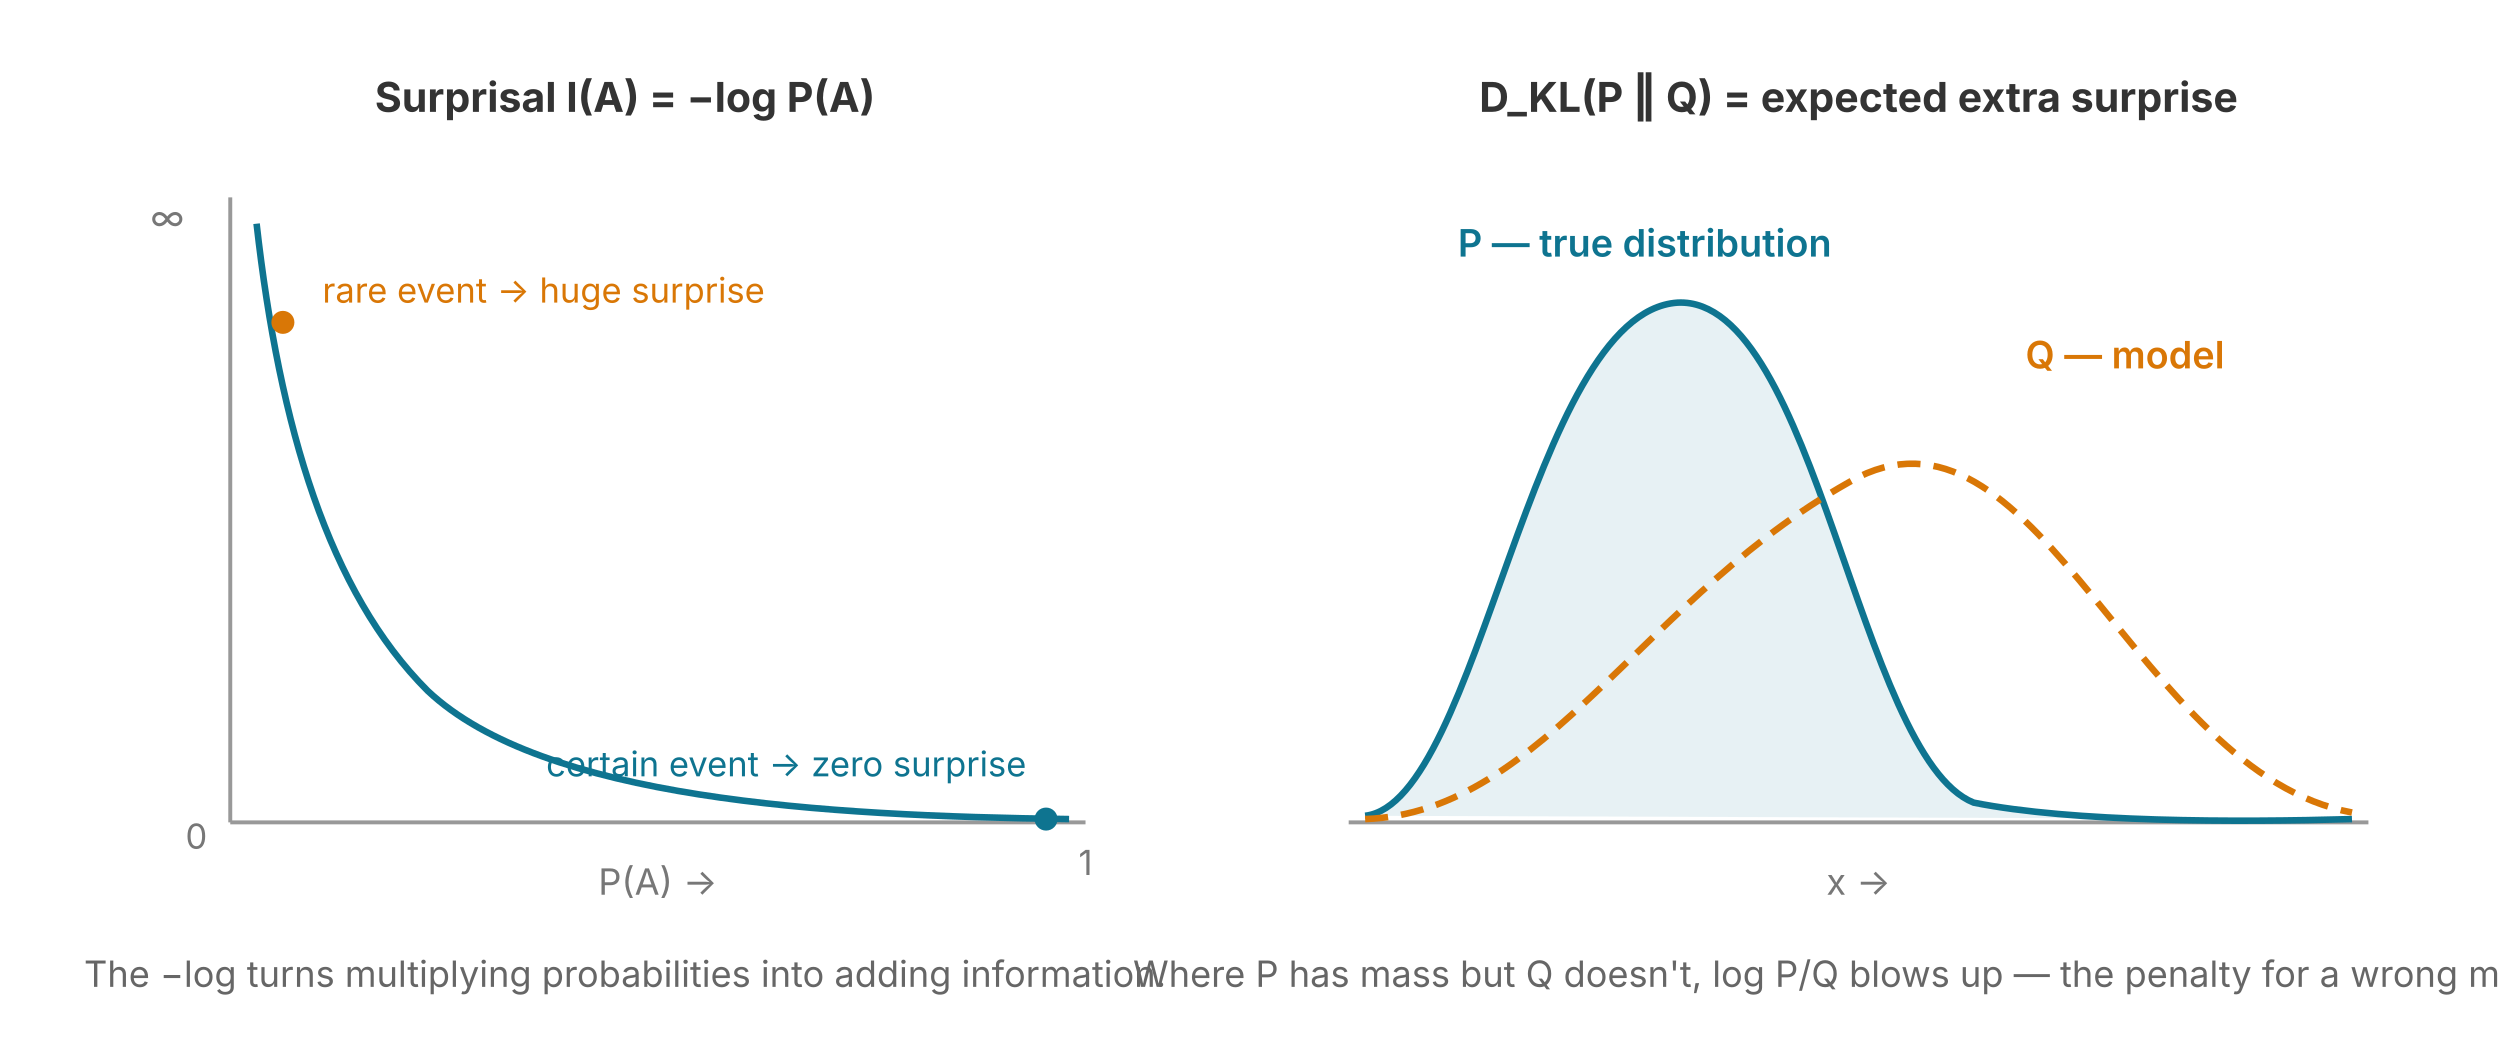
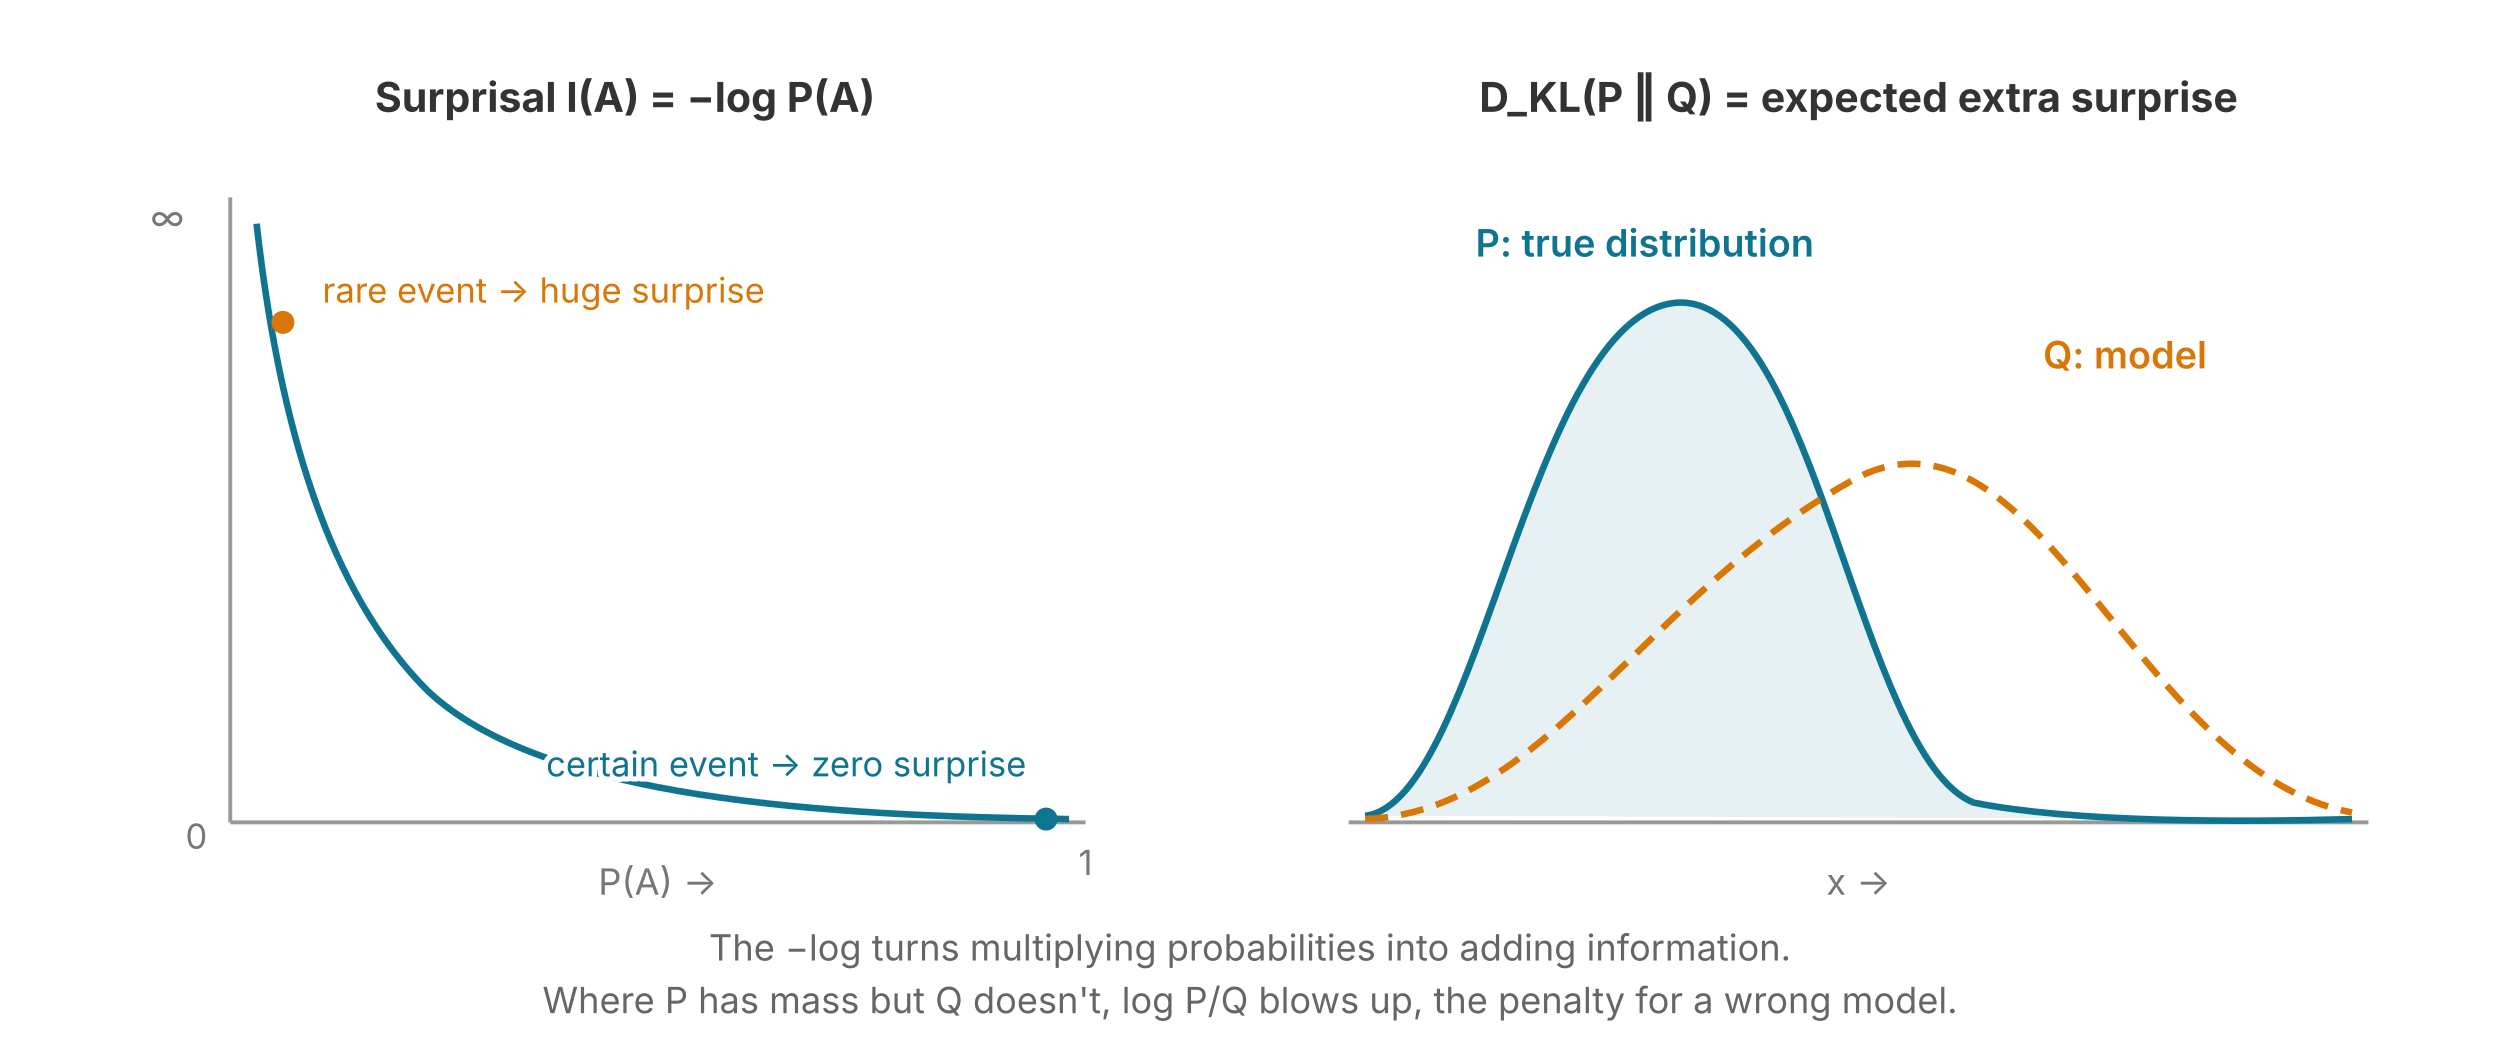
<svg xmlns="http://www.w3.org/2000/svg" viewBox="0 0 760 320" font-family="Inter, -apple-system, sans-serif">
-   <text x="190" y="34" text-anchor="middle" font-size="12.5" font-weight="700" fill="#333">Surprisal I(A) = −log P(A)</text>
-   <line x1="70" y1="250" x2="330" y2="250" stroke="#999" stroke-width="1.2" />
-   <line x1="70" y1="250" x2="70" y2="60" stroke="#999" stroke-width="1.2" />
-   <path d="M 78 68 C 85 130, 100 180, 130 210 C 165 243, 250 248, 325 249" fill="none" stroke="#0e7490" stroke-width="2" />
-   <text x="200" y="272" text-anchor="middle" font-size="11" fill="#777">P(A) →</text>
-   <text x="63" y="258" text-anchor="end" font-size="10.5" fill="#777">0</text>
-   <text x="330" y="266" text-anchor="middle" font-size="10.5" fill="#777">1</text>
-   <text x="56" y="70" text-anchor="end" font-size="11" fill="#777">∞</text>
-   <circle cx="86" cy="98" r="3.5" fill="#d97706" />
-   <text x="98" y="92" font-size="10.5" fill="#d97706">rare event → huge surprise</text>
-   <circle cx="318" cy="249" r="3.5" fill="#0e7490" />
-   <text x="312" y="236" text-anchor="end" font-size="10.5" fill="#0e7490">certain event → zero surprise</text>
-   <text x="565" y="34" text-anchor="middle" font-size="12.5" font-weight="700" fill="#333">D_KL(P ‖ Q) = expected extra surprise</text>
-   <line x1="410" y1="250" x2="720" y2="250" stroke="#999" stroke-width="1.2" />
-   <path d="M 415 248 C 450 244, 465 95, 510 92 C 552 90, 565 230, 600 244 C 630 250, 680 250, 715 249" fill="rgba(14,116,144,0.10)" stroke="#0e7490" stroke-width="2" />
-   <path d="M 415 249 C 470 247, 500 180, 565 145 C 620 118, 650 235, 715 247" fill="none" stroke="#d97706" stroke-width="2" stroke-dasharray="7 4" />
-   <text x="500" y="78" text-anchor="middle" font-size="11.5" font-weight="600" fill="#0e7490">P — true distribution</text>
-   <text x="646" y="112" text-anchor="middle" font-size="11.5" font-weight="600" fill="#d97706">Q — model</text>
-   <text x="565" y="272" text-anchor="middle" font-size="11" fill="#777">x →</text>
-   <text x="565" y="300" text-anchor="middle" font-size="11" fill="#666">Where P has mass but Q doesn't, log P/Q blows up — the penalty for a wrong model.</text>
-   <text x="190" y="300" text-anchor="middle" font-size="11" fill="#666">The −log turns multiplying probabilities into adding information.</text>
+   <text x="190" y="34" text-anchor="middle" font-size="12.5" font-weight="700" fill="var(--fig-ink, #333)">Surprisal I(A) = −log P(A)</text>
+   <line x1="70" y1="250" x2="330" y2="250" stroke="var(--fig-muted-2, #999)" stroke-width="1.2" />
+   <line x1="70" y1="250" x2="70" y2="60" stroke="var(--fig-muted-2, #999)" stroke-width="1.2" />
+   <path d="M 78 68 C 85 130, 100 180, 130 210 C 165 243, 250 248, 325 249" fill="none" stroke="var(--fig-teal, #0e7490)" stroke-width="2" />
+   <text x="200" y="272" text-anchor="middle" font-size="11" fill="var(--fig-muted, #777)">P(A) →</text>
+   <text x="63" y="258" text-anchor="end" font-size="10.5" fill="var(--fig-muted, #777)">0</text>
+   <text x="330" y="266" text-anchor="middle" font-size="10.5" fill="var(--fig-muted, #777)">1</text>
+   <text x="56" y="70" text-anchor="end" font-size="11" fill="var(--fig-muted, #777)">∞</text>
+   <circle cx="86" cy="98" r="3.5" fill="var(--fig-amber, #d97706)" />
+   <text x="98" y="92" font-size="10.5" fill="var(--fig-amber, #d97706)">rare event → huge surprise</text>
+   <circle cx="318" cy="249" r="3.5" fill="var(--fig-teal, #0e7490)" />
+   <text paint-order="stroke" stroke="var(--fig-paper, #fff)" stroke-width="3.2" stroke-linejoin="round" x="312" y="236" text-anchor="end" font-size="10.5" fill="var(--fig-teal, #0e7490)">certain event → zero surprise</text>
+   <text x="565" y="34" text-anchor="middle" font-size="12.5" font-weight="700" fill="var(--fig-ink, #333)">D_KL(P ‖ Q) = expected extra surprise</text>
+   <line x1="410" y1="250" x2="720" y2="250" stroke="var(--fig-muted-2, #999)" stroke-width="1.2" />
+   <path d="M 415 248 C 450 244, 465 95, 510 92 C 552 90, 565 230, 600 244 C 630 250, 680 250, 715 249" fill="rgba(14,116,144,0.10)" stroke="var(--fig-teal, #0e7490)" stroke-width="2" />
+   <path d="M 415 249 C 470 247, 500 180, 565 145 C 620 118, 650 235, 715 247" fill="none" stroke="var(--fig-amber, #d97706)" stroke-width="2" stroke-dasharray="7 4" />
+   <text x="500" y="78" text-anchor="middle" font-size="11.5" font-weight="600" fill="var(--fig-teal, #0e7490)">P: true distribution</text>
+   <text x="646" y="112" text-anchor="middle" font-size="11.5" font-weight="600" fill="var(--fig-amber, #d97706)">Q: model</text>
+   <text x="565" y="272" text-anchor="middle" font-size="11" fill="var(--fig-muted, #777)">x →</text>
+   <text x="380" y="308" text-anchor="middle" font-size="11" fill="var(--fig-muted, #666)">Where P has mass but Q doesn't, log P/Q blows up, the penalty for a wrong model.</text>
+   <text x="380" y="292" text-anchor="middle" font-size="11" fill="var(--fig-muted, #666)">The −log turns multiplying probabilities into adding information.</text>
</svg>
